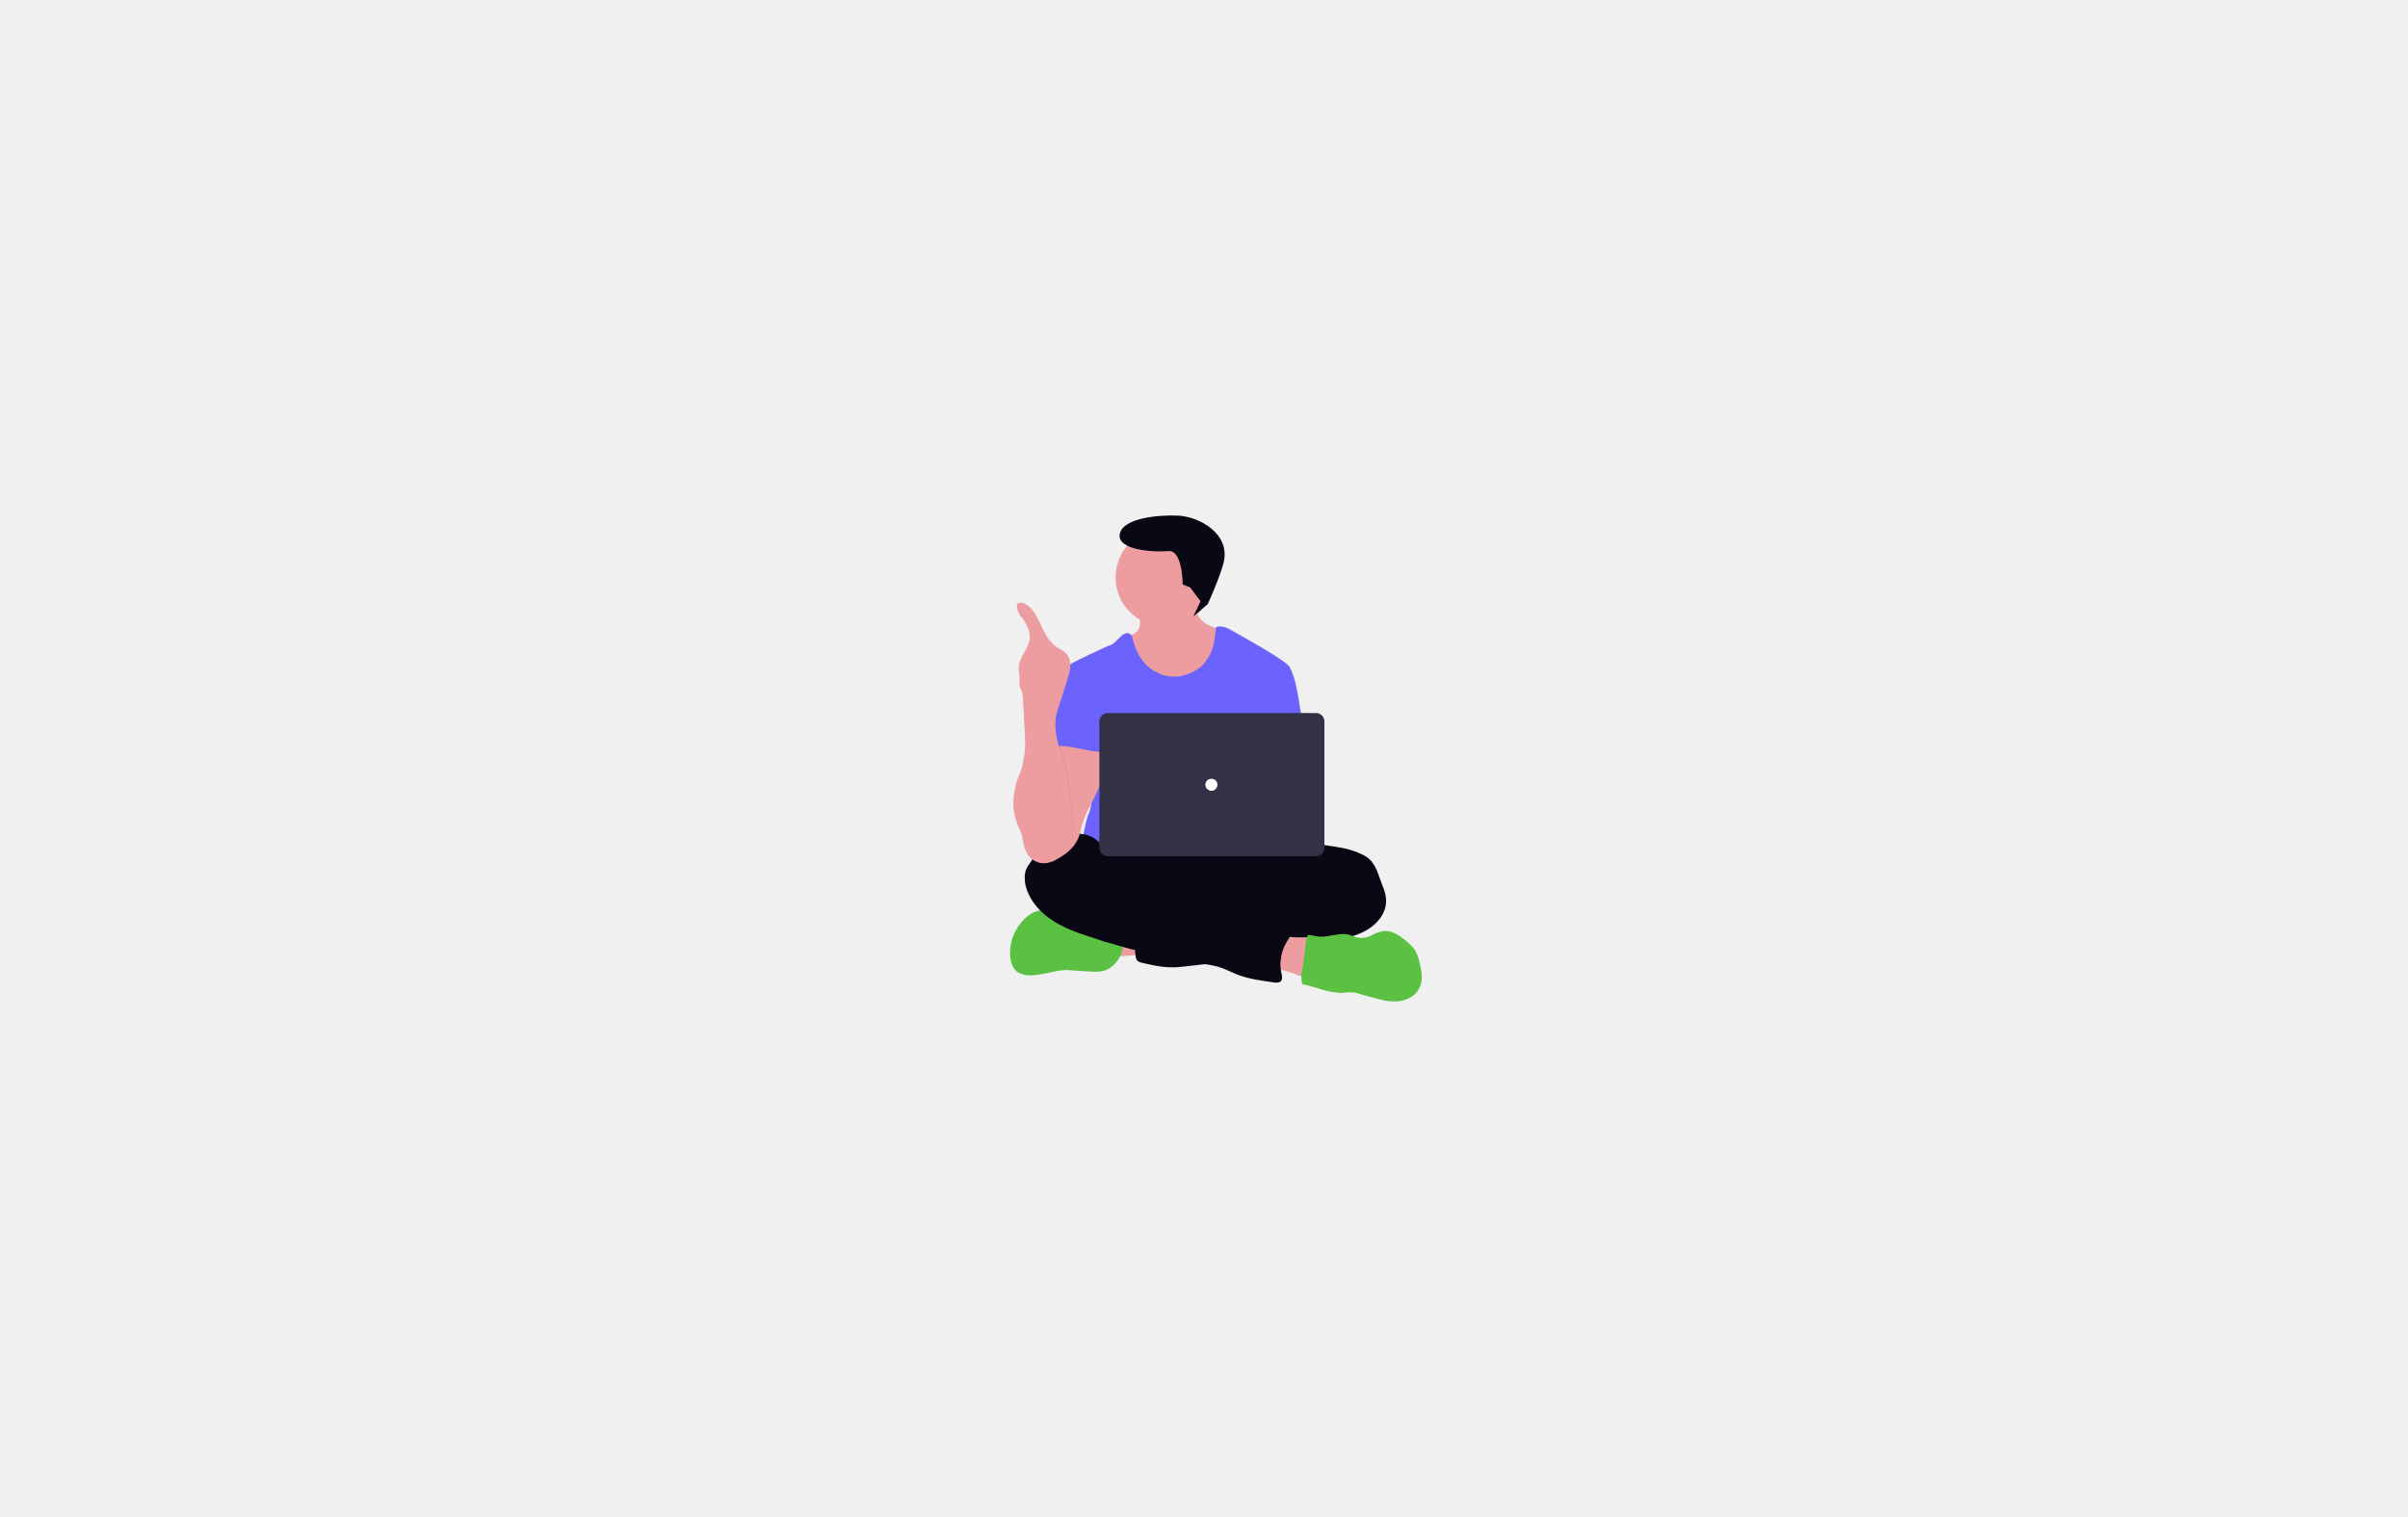
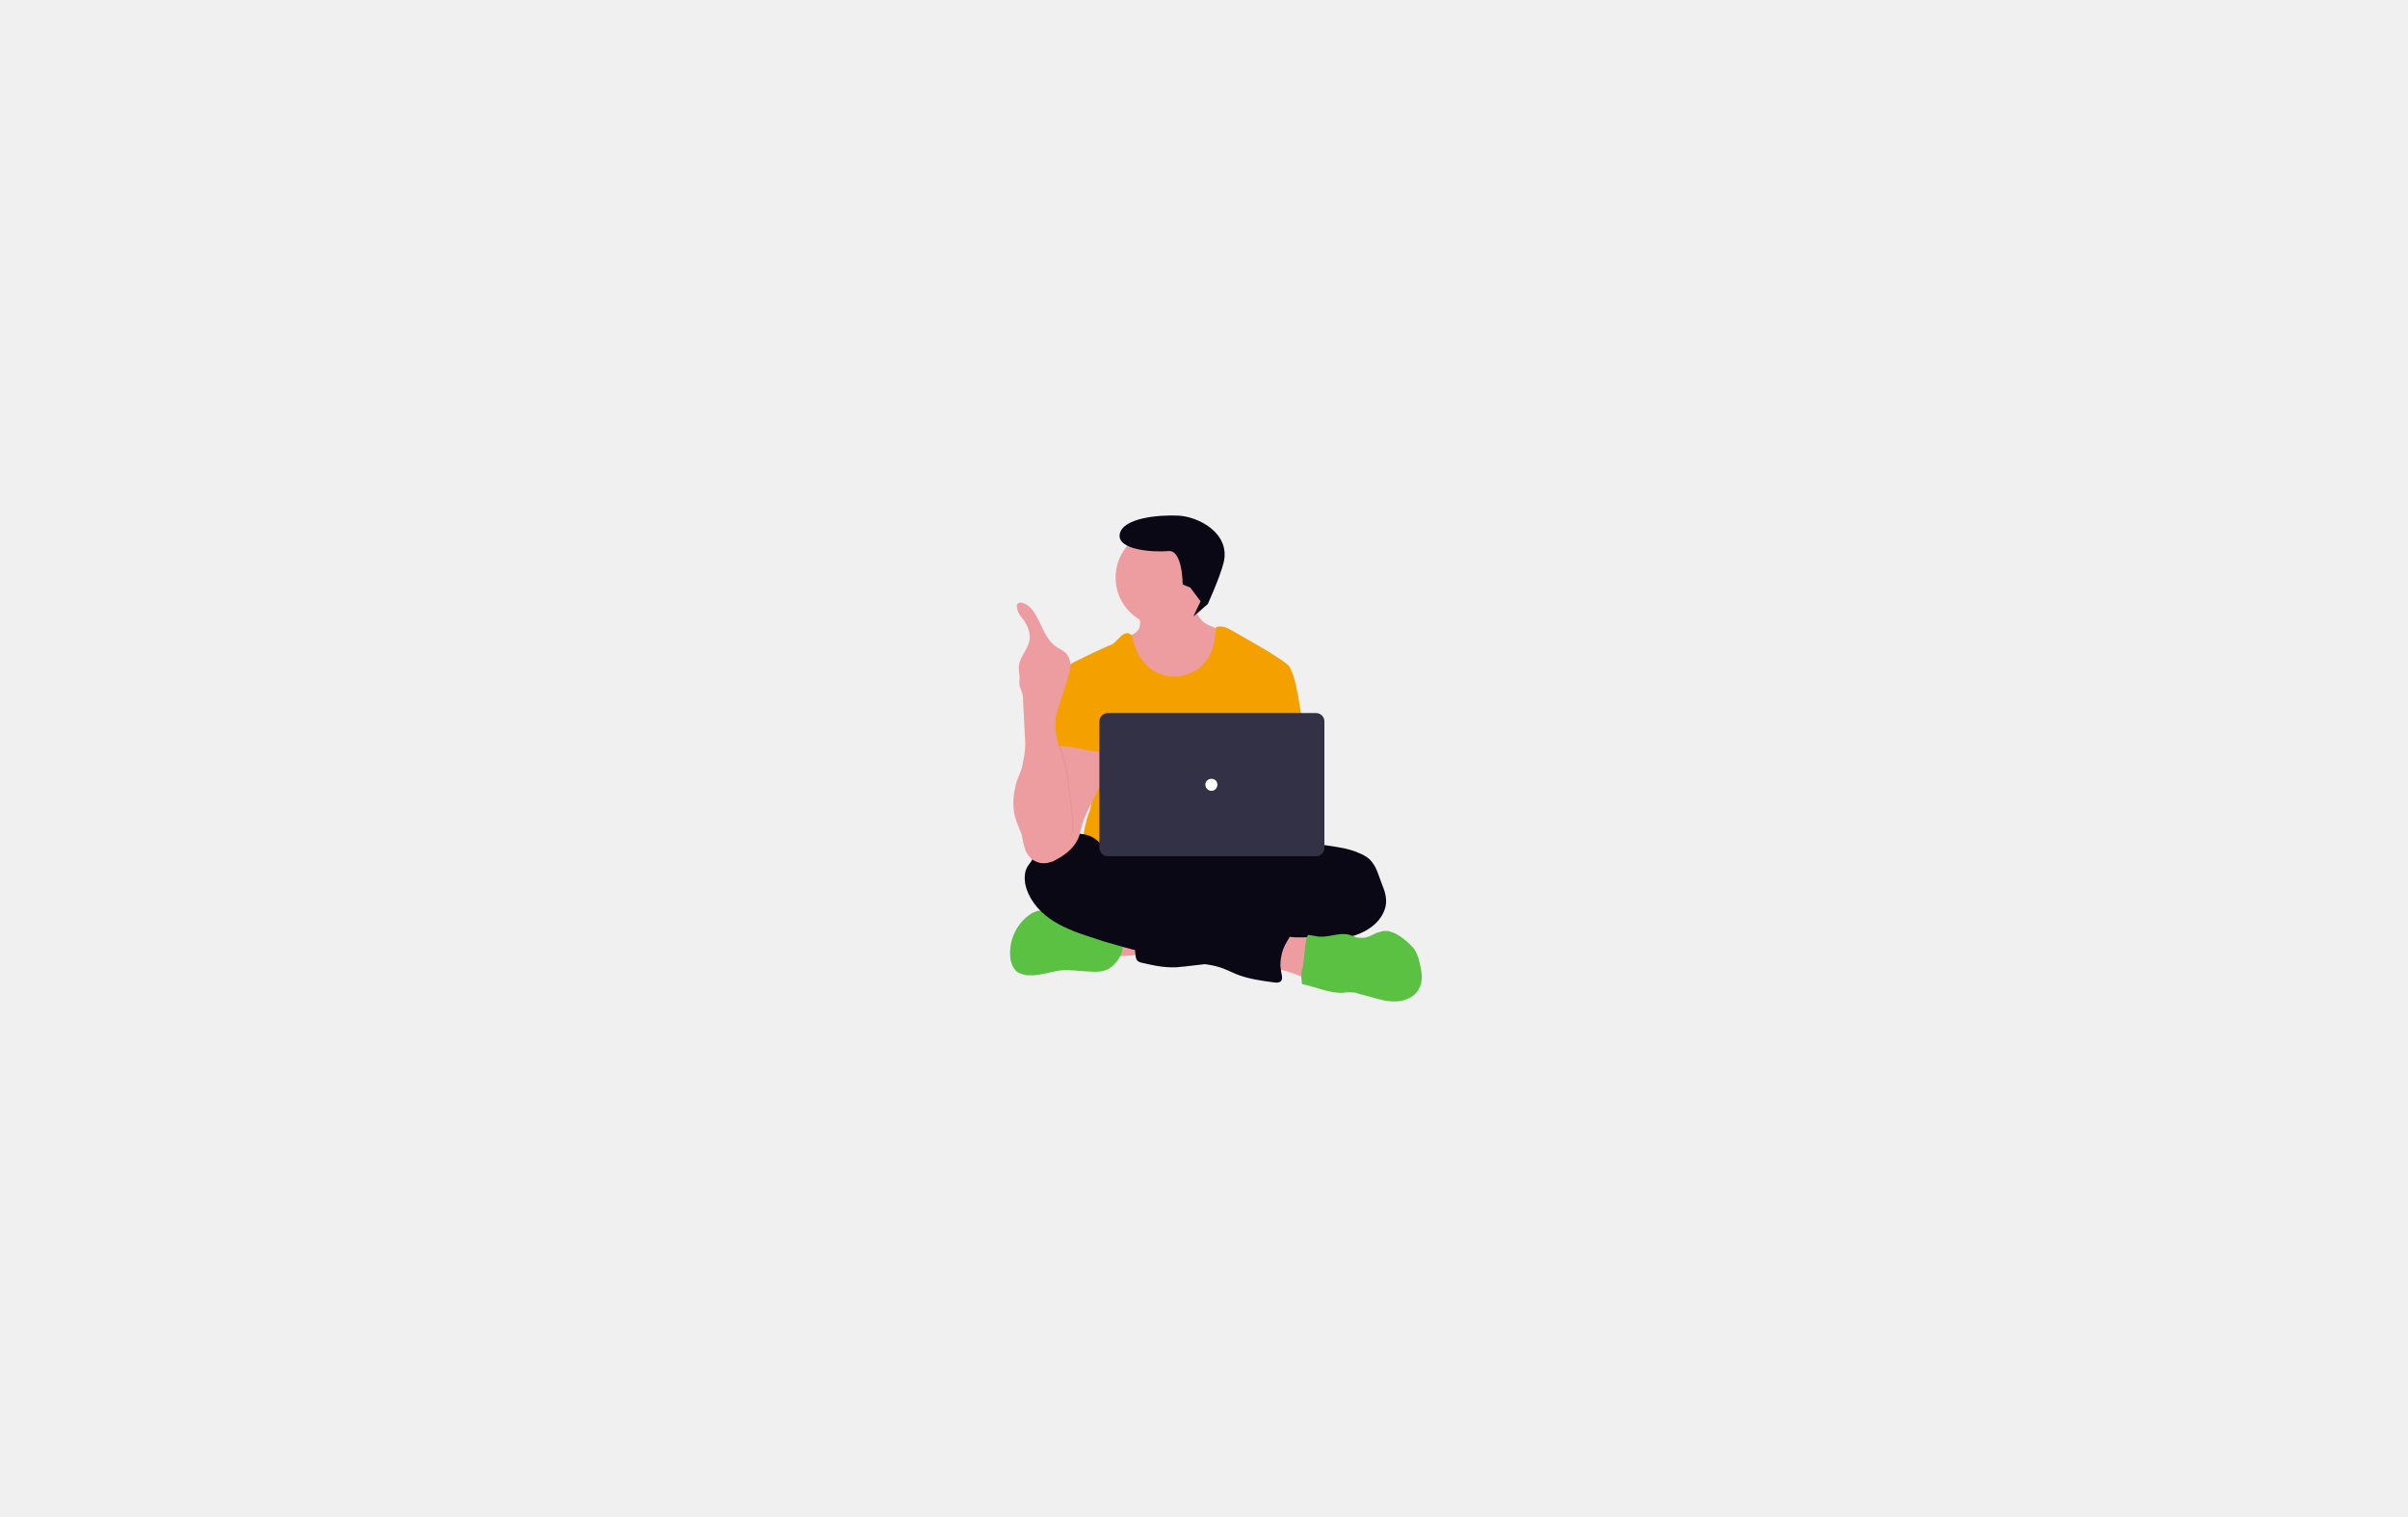
<svg xmlns="http://www.w3.org/2000/svg" version="1.2" viewBox="0 0 700 441" width="700" height="441">
-   <style>.a{fill:#ed9da0}.b{fill:#090814}.c{fill:#6c63ff}.d{fill:#5bc142}.e{opacity:.05}.f{fill:#3f3d56}.g{opacity:.2}.h{fill:#fff}</style>
+   <style>.a{fill:#ed9da0}.b{fill:#090814}.c{fill:rgb(244, 161, 0)}.d{fill:#5bc142}.e{opacity:.05}.f{fill:#3f3d56}.g{opacity:.2}.h{fill:#fff}</style>
  <path class="a" d="m321.8 277.9c-0.6-1.4-1.2-3.1-0.6-4.5q0.2-0.3 0.4-0.5 0.2-0.3 0.4-0.6 0.3-0.2 0.6-0.4 0.3-0.2 0.6-0.3 0.3-0.1 0.6-0.2 0.4-0.1 0.7-0.2 0.3-0.1 0.6-0.1 0.4-0.1 0.7-0.1 1.1-0.2 2.2-0.3 1 0 2.1 0 1.1-0.1 2.2 0 1 0 2.1 0.1c0.2 1.7-0.2 3.4-0.6 4.9-0.4 1.5-0.6 1.7-2.1 1.8-0.9 0.1-9.6 0.9-9.9 0.4z" />
  <path class="b" d="m347.9 268.4c-23.2 0-41.9-5.3-41.9-11.7 0-6.5 18.7-11.7 41.9-11.7 23.2 0 41.9 5.2 41.9 11.7 0 6.4-18.7 11.7-41.9 11.7z" />
  <path class="a" d="m355.4 194.8q-0.5 1.1-1.2 2-0.7 0.9-1.6 1.7-0.9 0.8-1.8 1.4-1 0.6-2.1 1-0.6 0.3-1.3 0.4-0.7 0.2-1.3 0.3-0.7 0.2-1.4 0.2-0.6 0.1-1.3 0.1c-2 0.1-4 0-5.9-0.7-2.5-0.9-4.6-2.7-6.2-4.9-1.5-2.2-2.6-4.6-3.5-7.1-0.5-1.3-1-2.7-0.8-4.1 1.6-0.3 3.2-0.8 4-2.2 0.6-1.1 0.5-2.5 0.1-3.8q-0.2-0.6-0.4-1.1c-0.3-0.9-1.3-2.5-0.6-3.2 0.5-0.5 2.3-0.7 3-1 2-0.9 3.8-2.2 6-2.7 1.9-0.4 3.9 0 5.8 0.4q0.1 0 0.1 0 0.1 0.1 0.2 0.1 0.1 0 0.2 0.1 0.1 0 0.2 0 0.1 0.1 0.1 0.2 0.1 0.1 0.2 0.2 0.1 0.1 0.1 0.2 0.1 0.1 0.1 0.2c0.5 1.4 0.9 2.8 1.3 4.2 0.4 1.4 1 2.7 2.1 3.8 0.8 0.8 1.9 1.3 3 1.7l2.6 1.2q0.1 0.1 0.3 0.2 0.2 0.1 0.3 0.2 0.2 0.1 0.3 0.2 0.2 0.1 0.3 0.2 0.1 0.2 0.2 0.4 0.1 0.2 0.2 0.4 0.1 0.2 0.1 0.4 0.1 0.2 0.1 0.4 0.2 1.2 0.2 2.3-0.1 1.2-0.2 2.3-0.2 1.2-0.6 2.3-0.4 1.1-0.9 2.1z" />
  <path class="a" d="m338.6 182.1c-7.9 0-14.3-6.3-14.3-14.2 0-7.9 6.4-14.3 14.3-14.3 7.8 0 14.2 6.4 14.2 14.3 0 7.9-6.4 14.2-14.2 14.2z" />
  <path class="c" d="m378.7 210.5l-1.1-6.7c-0.6-3.4-1.1-6.8-2.7-9.9-1-1.9-15.4-9.8-16.8-10.6-1.4-0.9-3.1-1.5-4.6-1-0.3 2.7-0.5 5.3-1.6 7.7-0.8 1.6-1.8 3-3.1 4.1-1.4 1-2.9 1.8-4.6 2.2-1.6 0.5-3.4 0.5-5.1 0.2-1.6-0.4-3.2-1.1-4.6-2.1-2.6-2-4.3-5-5.1-8.2-0.1-0.8-0.4-1.7-1.1-2-0.7-0.4-1.7 0.1-2.3 0.6-1.2 1.1-2.2 2.6-3.7 2.9-0.5 0.2-11.1 5-11.7 5.8-0.6 0.9-0.9 1.9-1.2 2.9 3.2 7.2 6.2 14.3 9.4 21.4q0 0.1 0.1 0.2 0 0.1 0 0.3 0.1 0.1 0.1 0.2 0 0.1 0 0.2 0 0.1-0.1 0.2 0 0.2-0.1 0.3 0 0.1-0.1 0.2 0 0.1-0.1 0.2c-1.6 2.5-1.5 5.7-1.4 8.7 0.2 2.9 0.4 6-0.9 8.7-0.4 0.7-2.3 9.1-1.8 10.8h66.2c-1.3-3.4-0.8-10.4-0.5-14.1 0.2-2.6-0.3-5.1-0.5-7.7-0.4-5.3-0.1-10.3-1-15.5z" />
  <path class="b" d="m382.1 245.8c1-0.4 2-0.3 3.1-0.1 3.4 0.5 6.8 0.9 9.9 2.3 1.5 0.6 2.9 1.4 3.8 2.7 0.9 1.1 1.4 2.4 1.9 3.8l1.1 3c0.5 1.2 0.9 2.4 1 3.7 0.4 3.6-2.1 7.1-5.3 9-3.2 2-6.9 2.6-10.6 3.3q-5.4 1.1-10.9 2.4-0.6 0.2-1.2 0.3-0.7 0.1-1.3 0.3-0.7 0.1-1.3 0.2-0.7 0.1-1.3 0.2c-3.9 0.4-7.9-0.2-11.6 1.1-1.5 0.5-2.9 1.3-4.4 1.6q-0.4 0.1-0.8 0.2-0.4 0-0.8 0.1-0.3 0.1-0.7 0.1-0.4 0.1-0.8 0.1l-7 0.8q-0.5 0.1-1 0.1-0.6 0.1-1.1 0.1-0.5 0.1-1.1 0.1-0.5 0-1.1 0c-3 0-6-0.7-9-1.4q-0.1 0-0.2-0.1-0.1 0-0.2 0-0.1-0.1-0.2-0.2-0.1 0-0.2-0.1c-0.5-0.3-0.6-1-0.7-1.6q-0.4-3.9-0.8-7.9c0-0.8-0.1-1.7 0.4-2.4 0.6-0.9 1.7-1.2 2.8-1.4q1.6-0.2 3.3-0.4 1.6-0.2 3.3-0.3 1.7-0.2 3.4-0.2 1.7 0 3.3 0c1.7-1.7 4.5-1.7 6.8-2.6q0.3-0.2 0.6-0.3 0.3-0.2 0.6-0.3 0.3-0.2 0.6-0.4 0.3-0.1 0.5-0.3 1.5-0.9 3.1-1.6 1.6-0.7 3.2-1.2 1.7-0.5 3.4-0.9 1.7-0.3 3.4-0.4 0.3-0.1 0.7-0.1 0.3 0 0.6-0.1 0.4 0 0.7-0.1 0.3 0 0.7-0.1c1.7-0.6 3.3-2 5-1.7 0.2-0.6 0.4-1.4 0.9-1.8 0.3-0.2 0.6-0.4 0.8-0.6 0.5-0.5 0.5-1.3 0.5-1.9-0.1-0.7-0.3-1.4-0.1-2.1q0-0.1 0.1-0.2 0-0.1 0-0.2 0.1-0.1 0.1-0.2 0.1-0.1 0.1-0.1c0.9-1.6 2.2-2.4 4-2.2z" />
  <path class="d" d="m324.5 279.7c-1.8 2.1-3.4 2.8-6.2 2.8q-2.6-0.1-5.3-0.3-0.4-0.1-0.9-0.1-0.4 0-0.8 0-0.5-0.1-0.9-0.1-0.5 0-0.9 0c-3.7 0.2-7.1 1.8-10.8 1.5q-0.1 0-0.3 0-0.2 0-0.4-0.1-0.2 0-0.4-0.1-0.2 0-0.4-0.1-0.3-0.1-0.6-0.2-0.3-0.1-0.6-0.3-0.2-0.1-0.5-0.3-0.2-0.2-0.4-0.5c-0.7-0.7-1.1-1.8-1.3-2.8-0.9-5.3 1.7-11 6.3-13.7q0.3-0.1 0.5-0.2 0.3-0.1 0.5-0.2 0.3-0.1 0.5-0.2 0.3 0 0.5-0.1 0.3 0 0.6 0.1 0.2 0 0.5 0 0.2 0.1 0.5 0.2 0.2 0.1 0.5 0.2 0.7 0.3 1.4 0.6 0.7 0.4 1.3 0.8 0.6 0.4 1.2 0.9 0.6 0.5 1.1 1 0.1 0.1 0.2 0.2 0.1 0.1 0.2 0.2 0.1 0.1 0.2 0.1 0.1 0.1 0.2 0.2 0.1 0 0.2 0 0.1 0.1 0.3 0.1 0.1 0 0.2 0 0.1 0 0.2 0l3.9 0.3q0.2 0 0.4 0 0.3 0 0.5 0.1 0.3 0 0.5 0 0.3 0.1 0.5 0.1 0.3 0.1 0.5 0.2 0.3 0.1 0.5 0.3 0.3 0.1 0.5 0.2 0.3 0.1 0.5 0.2c2.1 1 4.4 1.2 6.6 1.6q0.1 0 0.2 0 0.1 0 0.1 0 0.1 0.1 0.2 0.1 0.1 0 0.1 0.1 0 0 0.1 0.1 0 0 0 0.1 0.1 0 0.1 0.1 0 0 0 0.1 0.2 0.9 0.2 1.8 0.1 0.9-0.1 1.8-0.3 0.9-0.7 1.7-0.4 0.8-1 1.5z" />
  <path class="a" d="m378.7 272.5c2.2-0.1 4.6-0.2 6.2 1.3 1.5 1.3 1.7 3.6 1.8 5.6l0.1 2.4c0.1 0.7 0.1 1.5-0.2 2.1-0.5 1.2-1.9 1.8-3.2 1.7-1.3-0.1-2.5-0.6-3.7-1.1q-1.2-0.6-2.4-1-1.2-0.5-2.5-0.9-1.2-0.4-2.5-0.7-1.3-0.3-2.5-0.6 0.1-2.4 0.5-4.9c0.2-1.1 0.2-3 1-3.9 0.8-1 1.8-0.4 2.9-0.3q0.5 0.1 1.1 0.2 0.6 0 1.2 0.1 0.5 0 1.1 0 0.6 0 1.1 0z" />
  <path class="b" d="m321.9 248.7c0 0.3-0.5 0-0.5-0.3-0.4-2.3-2.2-4.3-4.4-5.3-2.2-0.9-4.7-0.9-7.1-0.7-3.6 0.3-7.6 1.7-8.9 5-0.3 0.8-0.5 1.7-0.9 2.4-0.4 0.9-1.1 1.5-1.5 2.3-0.8 1.4-0.8 3.1-0.6 4.7 0.8 4.2 3.7 7.8 7.1 10.2 3.5 2.5 7.6 4 11.6 5.3q4 1.4 8.1 2.5 4 1.2 8.2 2.1 4.1 1 8.2 1.8 4.1 0.8 8.3 1.5c1.8 0.2 3.6 0.5 5.4 1.1 1.5 0.5 3 1.3 4.5 1.9 3.5 1.4 7.3 1.9 11 2.4 0.7 0.1 1.4 0.1 1.9-0.3 0.6-0.6 0.4-1.6 0.2-2.4q-0.2-1.1-0.3-2.3 0-1.2 0.2-2.3 0.2-1.2 0.6-2.3 0.4-1.1 1-2.1c0.6-1 1.4-2.1 1.3-3.3-0.1-1.5-1.5-2.5-3-2.7-1.4-0.2-2.8 0.1-4.2 0.3q-0.2 0-0.4 0.1-0.2 0-0.4-0.1-0.2 0-0.3 0-0.2-0.1-0.4-0.1-0.1-0.1-0.1-0.2-0.1 0-0.2-0.1-0.1 0-0.1-0.1-0.1-0.1-0.2-0.1-0.7-0.8-1.6-1.2-0.9-0.4-1.9-0.6-1-0.1-2 0.1-1 0.1-1.9 0.6c-0.6 0.3-1.4-0.4-1.9-0.6l-6.2-2.8c-7-3.2-14.1-6.4-21.6-8.4q-0.2-0.1-0.5-0.1-0.2-0.1-0.4-0.2-0.2-0.1-0.4-0.2-0.2-0.1-0.4-0.2c-0.4-0.3-0.6-0.7-1-1-0.7-0.7-1.8-1-2.7-1.5-0.9-0.5-1.9-1.8-1.6-2.8z" />
  <path class="d" d="m412.5 287.4c-0.9 1.9-2.9 3-4.9 3.5q-0.2 0-0.4 0.1-0.2 0-0.4 0-0.2 0.1-0.4 0.1-0.2 0-0.4 0c-2.6 0.2-5.1-0.6-7.6-1.3l-3.4-0.9q-0.2-0.1-0.5-0.2-0.2 0-0.4-0.1-0.2 0-0.4-0.1-0.3 0-0.5 0-0.3 0-0.6 0-0.3-0.1-0.6 0-0.3 0-0.7 0-0.3 0-0.6 0.1c-4 0.3-8.1-1.7-12.1-2.5-0.3 0-0.5-3.7 0-4.7 0.5-0.9 0.8-9.8 1.8-9.6 1.1 0.1 2.1 0.4 3.1 0.5 3 0.2 6.1-1.4 8.9-0.5 0.7 0.2 1.3 0.5 1.9 0.7q0.5 0.1 1 0.1 0.4 0.1 0.9 0 0.5 0 1-0.1 0.4-0.2 0.9-0.3 0.6-0.3 1.2-0.6 0.3-0.1 0.6-0.3 0.3-0.1 0.6-0.2 0.4-0.1 0.7-0.2 0.3-0.1 0.6-0.2c2.8-0.5 5.5 1.5 7.6 3.4q0.3 0.2 0.5 0.5 0.3 0.2 0.5 0.5 0.2 0.2 0.5 0.5 0.2 0.3 0.4 0.6 0.2 0.3 0.4 0.7 0.2 0.4 0.3 0.7 0.1 0.4 0.3 0.8 0.1 0.4 0.2 0.8c0.7 2.7 1.4 5.8 0 8.2z" />
  <path class="a" d="m320.9 223.4c-0.4 5.8-4.6 10.6-6.3 16.2-0.4 1.4-0.6 2.9-1.2 4.2-1.2 2.7-3.6 4.6-6.2 6q-0.3 0.2-0.7 0.4-0.3 0.2-0.7 0.3-0.4 0.1-0.8 0.2-0.4 0.2-0.8 0.2-0.9 0.1-1.7 0-0.9-0.2-1.7-0.6-0.8-0.4-1.4-1.1-0.6-0.6-1-1.4c-0.7-1.3-0.8-2.9-1.2-4.4-0.4-1.7-1.3-3.2-1.8-4.9-1.1-3-1-6.4-0.3-9.5q0.2-1 0.5-2 0.4-1 0.8-2 0.4-1 0.8-1.9 0.5-1 1-1.9 0.3-0.5 0.6-1.1 0.3-0.4 0.5-0.7 0.2-0.4 0.5-0.8 0.2-0.3 0.5-0.7 0.3-0.4 0.6-0.7c1.7-2.1 4-3.7 6.2-5.4q0.1 0 0.1 0 0.1-0.1 0.2-0.1 0.1-0.1 0.1-0.1 0.1 0 0.2 0 0.1 0 0.2 0 0.1 0 0.2 0 0.1 0 0.2 0 0.1 0.1 0.2 0.1 1.1 0.5 2.3 1.1 1.1 0.5 2.2 1.1 1.1 0.6 2.2 1.3 1.1 0.6 2.1 1.3c1.1 0.7 2.6 1.5 3.2 2.6 0.5 1.1 0.4 3.1 0.4 4.3z" />
  <path class="c" d="m309.2 196.7q-0.1 0.1-0.2 0.2-0.1 0.1-0.1 0.2-0.1 0.2-0.2 0.3-0.1 0.1-0.1 0.3-0.9 2-1.6 4.1-0.7 2-1.2 4.1-0.5 2.2-0.9 4.3-0.3 2.2-0.4 4.4 0 0.1 0 0.2-0.1 0.1-0.1 0.2 0 0.1 0 0.2-0.1 0.1-0.1 0.2-0.1 0-0.1 0.1-0.1 0.1-0.1 0.1-0.1 0.1-0.1 0.1-0.1 0.1-0.2 0.2-0.2 0.2-0.3 0.5-0.1 0.4 0 0.7 0 0.3 0.2 0.6 0.2 0.3 0.4 0.5c0.5-0.9 1.7-1.2 2.7-1.3 4.9-0.4 9.7 1.9 14.7 1.7-0.4-1.2-0.9-2.3-1.2-3.5-1.2-5.5 1.9-11.3 0-16.6-0.4-1-1-2-2.1-2.5q-0.1 0-0.3-0.1-0.1 0-0.3-0.1-0.2 0-0.3-0.1-0.2 0-0.4 0c-1.2-0.3-3.7-1.2-4.9-0.8-0.4 0.1-0.6 0.5-1 0.8-0.5 0.3-1.3 0.5-1.8 1z" />
  <path class="e" d="m310.7 245.1q-0.5 0.9-1.3 1.7-0.7 0.8-1.6 1.4-1 0.5-2 0.8-1 0.3-2.1 0.3-0.3 0-0.6 0-0.3 0-0.6-0.1-0.3 0-0.5-0.1-0.3-0.1-0.6-0.2c-1.8-0.8-2.8-2.9-3.2-4.9-0.4-2-0.2-4.1-0.5-6.1-0.2-1.6-0.7-3.2-0.9-4.8-0.6-4 0.5-7.9 1.4-11.9q0.3-0.5 0.6-1.1 0.2-0.4 0.4-0.7 0.2-0.4 0.5-0.8 0.2-0.3 0.5-0.7 0.2-0.4 0.5-0.7c1.7-2.1 3.9-3.7 6-5.4h-2.2q0 0 0.1 0 0 0 0.1 0 0 0 0.1 0 0 0 0.1 0 0 0 0 0.1 0.1 0 0.1 0 0 0.1 0.1 0.1 0 0.1 0 0.1c0.2 2.1 3 4.1 3.6 6.1 0.4 1.2 0.8 2.4 1.1 3.7q0.1 0.4 0.2 0.8 0.1 0.4 0.1 0.8 0.1 0.4 0.2 0.8 0 0.4 0.1 0.8 0.6 4.6 1.2 9.1c0.5 3.7 0.9 7.7-0.9 10.9z" />
  <path class="a" d="m307.4 206.6l2.8-8.8c0.4-1.4 0.9-2.7 0.9-4.1 0.1-1.4-0.3-2.9-1.3-3.9-0.8-0.8-1.9-1.2-2.8-1.8-2.3-1.6-3.5-4.4-4.7-6.9-1.3-2.5-2.2-4.8-4.9-5.8-0.6-0.2-1.4-0.2-1.7 0.4q-0.1 0.1-0.1 0.2 0 0.1 0 0.2 0 0.1 0 0.2 0 0.1 0 0.2 0.1 0.4 0.2 0.8 0.1 0.4 0.3 0.8 0.2 0.4 0.4 0.8 0.3 0.4 0.6 0.7c1.4 1.8 2.5 4.1 2.2 6.3-0.4 2.8-2.8 4.9-3.1 7.6-0.2 1.2 0.2 2.4 0.2 3.6 0 0.8-0.2 1.5 0 2.3q0.1 0.2 0.1 0.4 0.1 0.2 0.2 0.4 0.1 0.2 0.1 0.4 0.1 0.2 0.2 0.4 0.1 0.3 0.2 0.7 0.1 0.3 0.1 0.6 0.1 0.4 0.1 0.7 0 0.4 0 0.7l0.6 11.5c0.4 6.3-3 12.3-2.1 18.5 0.3 1.6 0.7 3.2 1 4.8 0.3 2 0.1 4.1 0.5 6.1 0.4 2 1.5 4.1 3.3 4.9q0.3 0.1 0.6 0.2 0.3 0.1 0.6 0.1 0.3 0.1 0.6 0.1 0.3 0 0.6 0 1.1 0 2.2-0.3 1-0.3 2-0.9 1-0.5 1.7-1.3 0.8-0.8 1.4-1.7c1.8-3.3 1.4-7.2 0.9-10.9l-1.2-9.1q-0.1-0.4-0.2-0.8 0-0.4-0.1-0.8-0.1-0.4-0.1-0.8-0.1-0.4-0.2-0.8c-0.3-1.3-0.8-2.5-1.2-3.7-1.2-4-2.2-8.2-0.9-12.2z" />
  <path class="f" d="m322 207.3h60.6c1.3 0 2.4 1.1 2.4 2.4v36.8c0 1.3-1.1 2.4-2.4 2.4h-60.6c-1.3 0-2.4-1.1-2.4-2.4v-36.8c0-1.3 1.1-2.4 2.4-2.4z" />
  <path class="g" d="m322 207.3h60.6c1.3 0 2.4 1.1 2.4 2.4v36.8c0 1.3-1.1 2.4-2.4 2.4h-60.6c-1.3 0-2.4-1.1-2.4-2.4v-36.8c0-1.3 1.1-2.4 2.4-2.4z" />
  <path class="h" d="m352.2 229.9c-1 0-1.8-0.8-1.8-1.8 0-1 0.8-1.7 1.8-1.7 0.9 0 1.7 0.7 1.7 1.7 0 1-0.8 1.8-1.7 1.8z" />
  <path class="b" d="m346 170.8l-2.2-0.9c0 0 0-10.2-4.2-9.7-4.3 0.4-14.9-0.3-14.1-4.9 0.8-4.7 11.2-5.7 17.1-5.4 5.8 0.3 15.2 5.1 13.1 13.7-1.1 4.3-4.6 12-4.6 12l-4.2 3.6 2.1-4.4z" />
</svg>
